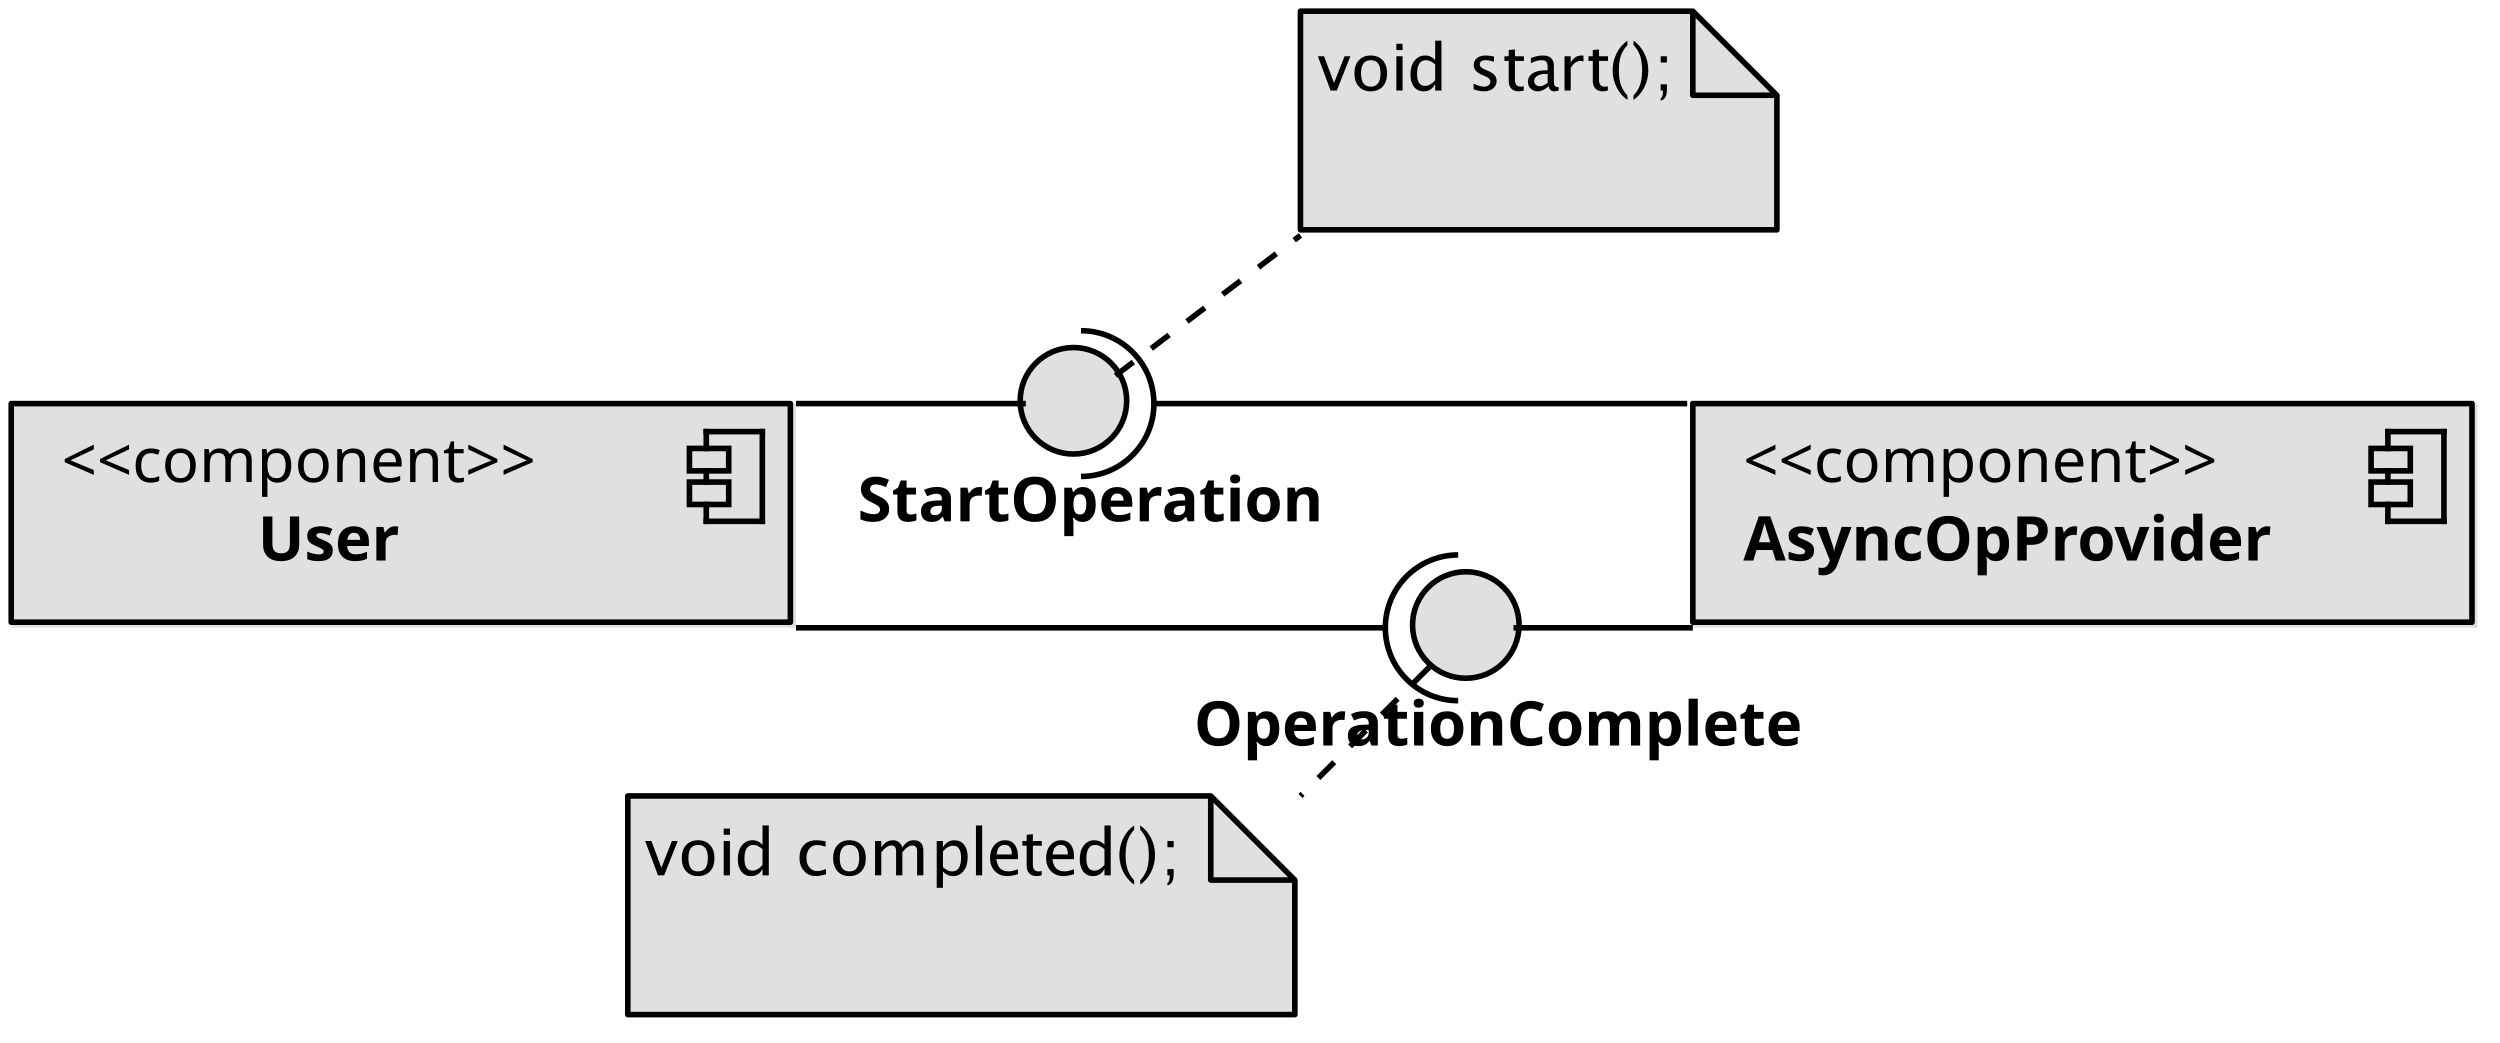
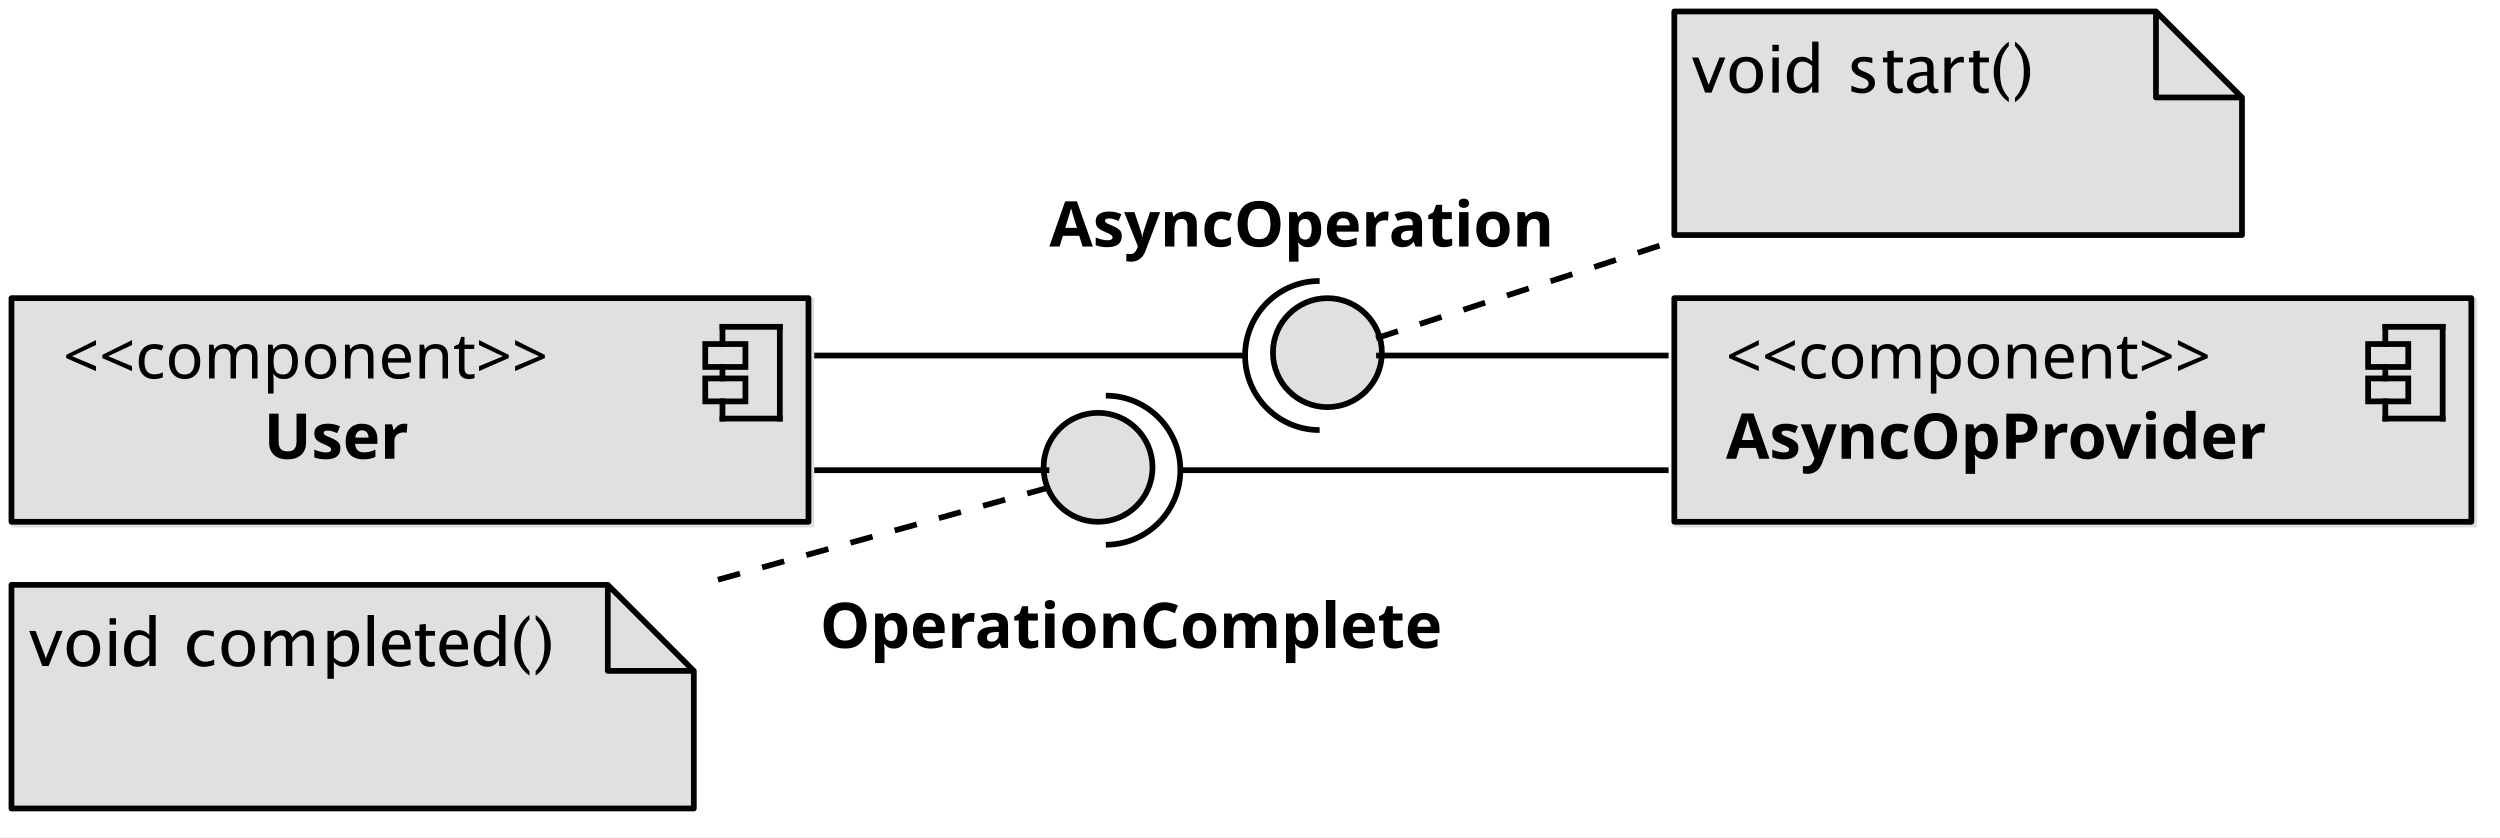
- <svg xmlns="http://www.w3.org/2000/svg" fill-opacity="0" color-rendering="auto" color-interpolation="auto" stroke="rgb(0,0,0)" text-rendering="auto" stroke-linecap="square" width="446" stroke-miterlimit="10" stroke-opacity="0" shape-rendering="auto" fill="rgb(0,0,0)" stroke-dasharray="none" font-weight="normal" stroke-width="1" height="186" font-family="'Dialog'" font-style="normal" stroke-linejoin="miter" font-size="12" stroke-dashoffset="0" image-rendering="auto">
+ <svg xmlns="http://www.w3.org/2000/svg" fill-opacity="0" color-rendering="auto" color-interpolation="auto" stroke="rgb(0,0,0)" text-rendering="auto" stroke-linecap="square" width="436" stroke-miterlimit="10" stroke-opacity="0" shape-rendering="auto" fill="rgb(0,0,0)" stroke-dasharray="none" font-weight="normal" stroke-width="1" height="146" font-family="'Dialog'" font-style="normal" stroke-linejoin="miter" font-size="12" stroke-dashoffset="0" image-rendering="auto">
  <defs id="genericDefs" />
  <g>
    <defs id="defs1">
      <clipPath clipPathUnits="userSpaceOnUse" id="clipPath1">
        <path d="M-7 -7 L151 -7 L151 51 L-7 51 L-7 -7 Z" />
      </clipPath>
      <clipPath clipPathUnits="userSpaceOnUse" id="clipPath2">
        <path d="M0 0 L116 0 L116 31 L0 31 L0 0 Z" />
      </clipPath>
      <clipPath clipPathUnits="userSpaceOnUse" id="clipPath3">
+         <path d="M-7 -7 L131 -7 L131 51 L-7 51 L-7 -7 Z" />
+       </clipPath>
+       <clipPath clipPathUnits="userSpaceOnUse" id="clipPath4">
+         <path d="M0 0 L0 40 L105 40 L105 0 Z" />
+       </clipPath>
+       <clipPath clipPathUnits="userSpaceOnUse" id="clipPath5">
+         <path d="M-7 -7 L111 -7 L111 51 L-7 51 L-7 -7 Z" />
+       </clipPath>
+       <clipPath clipPathUnits="userSpaceOnUse" id="clipPath6">
+         <path d="M0 0 L0 40 L85 40 L85 0 Z" />
+       </clipPath>
+       <clipPath clipPathUnits="userSpaceOnUse" id="clipPath7">
        <path d="M-7 -7 L31 -7 L31 31 L-7 31 L-7 -7 Z" />
      </clipPath>
-       <clipPath clipPathUnits="userSpaceOnUse" id="clipPath4">
-         <path d="M-7 -7 L131 -7 L131 51 L-7 51 L-7 -7 Z" />
-       </clipPath>
-       <clipPath clipPathUnits="userSpaceOnUse" id="clipPath5">
-         <path d="M0 0 L0 40 L105 40 L105 0 Z" />
-       </clipPath>
-       <clipPath clipPathUnits="userSpaceOnUse" id="clipPath6">
-         <path d="M-7 -7 L97 -7 L97 51 L-7 51 L-7 -7 Z" />
-       </clipPath>
-       <clipPath clipPathUnits="userSpaceOnUse" id="clipPath7">
-         <path d="M0 0 L0 40 L71 40 L71 0 Z" />
-       </clipPath>
      <clipPath clipPathUnits="userSpaceOnUse" id="clipPath8">
-         <path d="M-130 -14 L260 -14 L260 28 L-130 28 L-130 -14 Z" />
+         <path d="M-110 -14 L220 -14 L220 28 L-110 28 L-110 -14 Z" />
      </clipPath>
      <clipPath clipPathUnits="userSpaceOnUse" id="clipPath9">
-         <path d="M-103 -14 L206 -14 L206 28 L-103 28 L-103 -14 Z" />
+         <path d="M-130 -14 L260 -14 L260 28 L-130 28 L-130 -14 Z" />
      </clipPath>
      <clipPath clipPathUnits="userSpaceOnUse" id="clipPath10">
        <path d="M0 0 L145 0 L145 104 L0 104 L0 0 Z" />
      </clipPath>
      <clipPath clipPathUnits="userSpaceOnUse" id="clipPath11">
-         <path d="M0 0 L127 0 L127 127 L0 127 L0 0 Z" />
+         <path d="M0 0 L195 0 L195 104 L0 104 L0 0 Z" />
      </clipPath>
      <clipPath clipPathUnits="userSpaceOnUse" id="clipPath12">
-         <path d="M0 0 L205 0 L205 104 L0 104 L0 0 Z" />
+         <path d="M100 0 L100 195 L-4 195 L-4 0 L100 0 Z" />
      </clipPath>
      <clipPath clipPathUnits="userSpaceOnUse" id="clipPath13">
-         <path d="M100 0 L100 205 L-4 205 L-4 0 L100 0 Z" />
+         <path d="M0 0 L155 0 L155 104 L0 104 L0 0 Z" />
      </clipPath>
      <clipPath clipPathUnits="userSpaceOnUse" id="clipPath14">
-         <path d="M0 0 L136 0 L136 104 L0 104 L0 0 Z" />
+         <path d="M0 0 L185 0 L185 104 L0 104 L0 0 Z" />
      </clipPath>
      <clipPath clipPathUnits="userSpaceOnUse" id="clipPath15">
-         <path d="M0 0 L215 0 L215 104 L0 104 L0 0 Z" />
+         <path d="M81 181 L81 -4 L185 -4 L185 181 L81 181 Z" />
      </clipPath>
      <clipPath clipPathUnits="userSpaceOnUse" id="clipPath16">
-         <path d="M111 211 L111 -4 L215 -4 L215 211 L111 211 Z" />
+         <path d="M0 0 L156 0 L156 121 L0 121 L0 0 Z" />
      </clipPath>
      <clipPath clipPathUnits="userSpaceOnUse" id="clipPath17">
-         <path d="M0 0 L137 0 L137 129 L0 129 L0 0 Z" />
+         <path d="M0 0 L165 0 L165 121 L0 121 L0 0 Z" />
      </clipPath>
    </defs>
    <g fill="white" text-rendering="geometricPrecision" fill-opacity="1" stroke-opacity="1" stroke="white">
-       <rect x="0" width="446" height="186" y="0" stroke="none" />
+       <rect x="0" width="436" height="146" y="0" stroke="none" />
    </g>
-     <g font-size="11" transform="translate(2,72)" fill-opacity="1" fill="rgb(224,224,224)" text-rendering="geometricPrecision" font-family="sans-serif" stroke="rgb(224,224,224)" font-weight="bold" stroke-opacity="1">
+     <g font-size="11" transform="translate(2,52)" fill-opacity="1" fill="rgb(224,224,224)" text-rendering="geometricPrecision" font-family="sans-serif" stroke="rgb(224,224,224)" font-weight="bold" stroke-opacity="1">
      <rect x="0" width="140" height="40" y="0" clip-path="url(#clipPath1)" stroke="none" />
    </g>
-     <g font-size="11" stroke-linecap="butt" transform="translate(2,72)" fill-opacity="1" fill="black" text-rendering="geometricPrecision" font-family="sans-serif" stroke-linejoin="round" stroke="black" font-weight="bold" stroke-opacity="1" stroke-miterlimit="0">
+     <g font-size="11" stroke-linecap="butt" transform="translate(2,52)" fill-opacity="1" fill="black" text-rendering="geometricPrecision" font-family="sans-serif" stroke-linejoin="round" stroke="black" font-weight="bold" stroke-opacity="1" stroke-miterlimit="0">
      <rect fill="none" x="0" width="139" height="39" y="0" clip-path="url(#clipPath1)" />
      <line stroke-linecap="square" clip-path="url(#clipPath1)" fill="none" x1="124" x2="134" y1="5" stroke-linejoin="miter" y2="5" stroke-miterlimit="10" />
      <line stroke-linecap="square" clip-path="url(#clipPath1)" fill="none" x1="134" x2="134" y1="5" stroke-linejoin="miter" y2="21" stroke-miterlimit="10" />
      <line stroke-linecap="square" clip-path="url(#clipPath1)" fill="none" x1="124" x2="134" y1="21" stroke-linejoin="miter" y2="21" stroke-miterlimit="10" />
      <line stroke-linecap="square" clip-path="url(#clipPath1)" fill="none" x1="124" x2="124" y1="5" stroke-linejoin="miter" y2="8" stroke-miterlimit="10" />
      <rect stroke-linecap="square" x="121" y="8" clip-path="url(#clipPath1)" fill="none" width="7" stroke-linejoin="miter" height="4" stroke-miterlimit="10" />
      <line stroke-linecap="square" clip-path="url(#clipPath1)" fill="none" x1="124" x2="124" y1="12" stroke-linejoin="miter" y2="14" stroke-miterlimit="10" />
      <rect stroke-linecap="square" x="121" y="14" clip-path="url(#clipPath1)" fill="none" width="7" stroke-linejoin="miter" height="4" stroke-miterlimit="10" />
      <line stroke-linecap="square" clip-path="url(#clipPath1)" fill="none" x1="124" x2="124" y1="18" stroke-linejoin="miter" y2="21" stroke-miterlimit="10" />
    </g>
-     <g font-size="11" transform="translate(2,72)" fill-opacity="1" fill="black" text-rendering="geometricPrecision" font-family="sans-serif" stroke="black" stroke-opacity="1">
+     <g font-size="11" transform="translate(2,52)" fill-opacity="1" fill="black" text-rendering="geometricPrecision" font-family="sans-serif" stroke="black" stroke-opacity="1">
      <text x="9" xml:space="preserve" y="14" clip-path="url(#clipPath2)" stroke="none">&lt;&lt;component&gt;&gt;</text>
      <text x="44" xml:space="preserve" y="28" font-weight="bold" clip-path="url(#clipPath2)" stroke="none">User</text>
    </g>
-     <g font-size="11" transform="translate(182,62)" fill-opacity="1" fill="rgb(224,224,224)" text-rendering="geometricPrecision" font-family="sans-serif" stroke="rgb(224,224,224)" font-weight="bold" stroke-opacity="1">
-       <circle r="9.5" clip-path="url(#clipPath3)" cx="9.5" cy="9.5" stroke="none" />
-     </g>
-     <g font-size="11" stroke-linecap="butt" transform="translate(182,62)" fill-opacity="1" fill="black" text-rendering="geometricPrecision" font-family="sans-serif" stroke-linejoin="round" stroke="black" font-weight="bold" stroke-opacity="1" stroke-miterlimit="0">
-       <circle fill="none" r="9.5" clip-path="url(#clipPath3)" cx="9.5" cy="9.5" />
-     </g>
-     <g font-size="11" transform="translate(302,72)" fill-opacity="1" fill="rgb(224,224,224)" text-rendering="geometricPrecision" font-family="sans-serif" stroke="rgb(224,224,224)" font-weight="bold" stroke-opacity="1">
+     <g font-size="11" transform="translate(292,52)" fill-opacity="1" fill="rgb(224,224,224)" text-rendering="geometricPrecision" font-family="sans-serif" stroke="rgb(224,224,224)" font-weight="bold" stroke-opacity="1">
      <rect x="0" width="140" height="40" y="0" clip-path="url(#clipPath1)" stroke="none" />
    </g>
-     <g font-size="11" stroke-linecap="butt" transform="translate(302,72)" fill-opacity="1" fill="black" text-rendering="geometricPrecision" font-family="sans-serif" stroke-linejoin="round" stroke="black" font-weight="bold" stroke-opacity="1" stroke-miterlimit="0">
+     <g font-size="11" stroke-linecap="butt" transform="translate(292,52)" fill-opacity="1" fill="black" text-rendering="geometricPrecision" font-family="sans-serif" stroke-linejoin="round" stroke="black" font-weight="bold" stroke-opacity="1" stroke-miterlimit="0">
      <rect fill="none" x="0" width="139" height="39" y="0" clip-path="url(#clipPath1)" />
      <line stroke-linecap="square" clip-path="url(#clipPath1)" fill="none" x1="124" x2="134" y1="5" stroke-linejoin="miter" y2="5" stroke-miterlimit="10" />
      <line stroke-linecap="square" clip-path="url(#clipPath1)" fill="none" x1="134" x2="134" y1="5" stroke-linejoin="miter" y2="21" stroke-miterlimit="10" />
      <line stroke-linecap="square" clip-path="url(#clipPath1)" fill="none" x1="124" x2="134" y1="21" stroke-linejoin="miter" y2="21" stroke-miterlimit="10" />
      <line stroke-linecap="square" clip-path="url(#clipPath1)" fill="none" x1="124" x2="124" y1="5" stroke-linejoin="miter" y2="8" stroke-miterlimit="10" />
      <rect stroke-linecap="square" x="121" y="8" clip-path="url(#clipPath1)" fill="none" width="7" stroke-linejoin="miter" height="4" stroke-miterlimit="10" />
      <line stroke-linecap="square" clip-path="url(#clipPath1)" fill="none" x1="124" x2="124" y1="12" stroke-linejoin="miter" y2="14" stroke-miterlimit="10" />
      <rect stroke-linecap="square" x="121" y="14" clip-path="url(#clipPath1)" fill="none" width="7" stroke-linejoin="miter" height="4" stroke-miterlimit="10" />
      <line stroke-linecap="square" clip-path="url(#clipPath1)" fill="none" x1="124" x2="124" y1="18" stroke-linejoin="miter" y2="21" stroke-miterlimit="10" />
    </g>
-     <g font-size="11" transform="translate(302,72)" fill-opacity="1" fill="black" text-rendering="geometricPrecision" font-family="sans-serif" stroke="black" stroke-opacity="1">
+     <g font-size="11" transform="translate(292,52)" fill-opacity="1" fill="black" text-rendering="geometricPrecision" font-family="sans-serif" stroke="black" stroke-opacity="1">
      <text x="9" xml:space="preserve" y="14" clip-path="url(#clipPath2)" stroke="none">&lt;&lt;component&gt;&gt;</text>
      <text x="9" xml:space="preserve" y="28" font-weight="bold" clip-path="url(#clipPath2)" stroke="none">AsyncOpProvider</text>
    </g>
-     <g font-size="11" transform="translate(252,102)" fill-opacity="1" fill="rgb(224,224,224)" text-rendering="geometricPrecision" font-family="sans-serif" stroke="rgb(224,224,224)" font-weight="bold" stroke-opacity="1">
-       <circle r="9.5" clip-path="url(#clipPath3)" cx="9.5" cy="9.5" stroke="none" />
+     <g font-size="11" transform="translate(2,102)" fill-opacity="1" fill="rgb(224,224,224)" text-rendering="geometricPrecision" font-family="sans-serif" stroke="rgb(224,224,224)" stroke-opacity="1">
+       <polygon points=" 0 0 104 0 119 15 104 15 104 0 119 15 119 39 0 39" clip-path="url(#clipPath3)" stroke="none" />
    </g>
-     <g font-size="11" stroke-linecap="butt" transform="translate(252,102)" fill-opacity="1" fill="black" text-rendering="geometricPrecision" font-family="sans-serif" stroke-linejoin="round" stroke="black" font-weight="bold" stroke-opacity="1" stroke-miterlimit="0">
-       <circle fill="none" r="9.5" clip-path="url(#clipPath3)" cx="9.5" cy="9.5" />
+     <g font-size="11" stroke-linecap="butt" transform="translate(2,102)" fill-opacity="1" fill="black" text-rendering="geometricPrecision" font-family="sans-serif" stroke-linejoin="round" stroke="black" stroke-opacity="1" stroke-miterlimit="0">
+       <polygon fill="none" points=" 0 0 104 0 119 15 104 15 104 0 119 15 119 39 0 39" clip-path="url(#clipPath3)" />
    </g>
-     <g font-size="11" transform="translate(112,142)" fill-opacity="1" fill="rgb(224,224,224)" text-rendering="geometricPrecision" font-family="sans-serif" stroke="rgb(224,224,224)" stroke-opacity="1">
-       <polygon points=" 0 0 104 0 119 15 104 15 104 0 119 15 119 39 0 39" clip-path="url(#clipPath4)" stroke="none" />
+     <g font-size="13" transform="translate(2,102)" fill-opacity="1" fill="black" text-rendering="geometricPrecision" font-family="'Lucida Grande'" stroke="black" stroke-opacity="1">
+       <path d="M5.378 14.155 L3.101 8.037 L4.211 8.037 L5.992 12.798 L7.868 8.037 L8.904 8.037 L6.487 14.155 ZM12.504 14.296 Q11.192 14.296 10.409 13.426 Q9.625 12.555 9.625 11.096 Q9.625 9.62 10.411 8.761 Q11.197 7.902 12.544 7.902 Q13.89 7.902 14.676 8.761 Q15.462 9.62 15.462 11.085 Q15.462 12.584 14.674 13.44 Q13.885 14.296 12.504 14.296 ZM12.521 13.462 Q14.285 13.462 14.285 11.085 Q14.285 8.735 12.544 8.735 Q10.809 8.735 10.809 11.096 Q10.809 13.462 12.521 13.462 ZM17.11 14.155 L17.11 8.037 L18.22 8.037 L18.22 14.155 ZM17.11 6.927 L17.11 5.817 L18.22 5.817 L18.22 6.927 ZM24.037 14.155 L24.037 13.006 Q23.361 14.296 21.997 14.296 Q20.893 14.296 20.259 13.491 Q19.625 12.685 19.625 11.288 Q19.625 9.761 20.344 8.831 Q21.062 7.902 22.234 7.902 Q23.321 7.902 24.037 8.735 L24.037 5.259 L25.152 5.259 L25.152 14.155 ZM24.037 9.496 Q23.175 8.735 22.403 8.735 Q20.808 8.735 20.808 11.175 Q20.808 13.322 22.228 13.322 Q23.152 13.322 24.037 12.313 ZM33.499 14.296 Q32.259 14.296 31.442 13.378 Q30.625 12.46 30.625 11.062 Q30.625 9.569 31.434 8.735 Q32.242 7.902 33.69 7.902 Q34.406 7.902 35.29 8.099 L35.29 9.028 Q34.349 8.752 33.758 8.752 Q32.907 8.752 32.392 9.392 Q31.876 10.031 31.876 11.096 Q31.876 12.127 32.406 12.764 Q32.935 13.4 33.792 13.4 Q34.552 13.4 35.358 13.012 L35.358 13.969 Q34.282 14.296 33.499 14.296 ZM39.504 14.296 Q38.192 14.296 37.408 13.426 Q36.625 12.555 36.625 11.096 Q36.625 9.62 37.411 8.761 Q38.197 7.902 39.544 7.902 Q40.89 7.902 41.676 8.761 Q42.462 9.62 42.462 11.085 Q42.462 12.584 41.673 13.44 Q40.885 14.296 39.504 14.296 ZM39.521 13.462 Q41.285 13.462 41.285 11.085 Q41.285 8.735 39.544 8.735 Q37.809 8.735 37.809 11.096 Q37.809 13.462 39.521 13.462 ZM44.11 14.155 L44.11 8.037 L45.22 8.037 L45.22 9.186 Q46.031 7.902 47.304 7.902 Q48.533 7.902 48.978 9.186 Q49.767 7.896 51.029 7.896 Q51.84 7.896 52.285 8.372 Q52.73 8.848 52.73 9.704 L52.73 14.155 L51.614 14.155 L51.614 9.879 Q51.614 8.831 50.786 8.831 Q49.924 8.831 48.978 10.054 L48.978 14.155 L47.862 14.155 L47.862 9.879 Q47.862 8.826 47.017 8.826 Q46.178 8.826 45.22 10.054 L45.22 14.155 ZM55.11 16.381 L55.11 8.037 L56.22 8.037 L56.22 9.186 Q56.901 7.902 58.265 7.902 Q59.369 7.902 60.003 8.707 Q60.637 9.513 60.637 10.91 Q60.637 12.431 59.919 13.364 Q59.2 14.296 58.028 14.296 Q56.941 14.296 56.22 13.462 L56.22 16.381 ZM56.22 12.696 Q57.076 13.462 57.854 13.462 Q59.454 13.462 59.454 11.023 Q59.454 8.871 58.034 8.871 Q57.104 8.871 56.22 9.879 ZM62.11 14.155 L62.11 5.259 L63.22 5.259 L63.22 14.155 ZM69.595 13.958 Q68.479 14.296 67.685 14.296 Q66.332 14.296 65.479 13.398 Q64.625 12.499 64.625 11.068 Q64.625 9.676 65.377 8.786 Q66.13 7.896 67.302 7.896 Q68.411 7.896 69.017 8.685 Q69.623 9.473 69.623 10.927 L69.617 11.271 L65.758 11.271 Q66 13.451 67.893 13.451 Q68.586 13.451 69.595 13.079 ZM65.808 10.437 L68.507 10.437 Q68.507 8.73 67.234 8.73 Q65.955 8.73 65.808 10.437 ZM72.947 14.296 Q72.102 14.296 71.628 13.812 Q71.155 13.327 71.155 12.465 L71.155 8.871 L70.389 8.871 L70.389 8.037 L71.155 8.037 L71.155 6.927 L72.265 6.82 L72.265 8.037 L73.865 8.037 L73.865 8.871 L72.265 8.871 L72.265 12.262 Q72.265 13.462 73.302 13.462 Q73.521 13.462 73.837 13.389 L73.837 14.155 Q73.324 14.296 72.947 14.296 ZM79.595 13.958 Q78.479 14.296 77.685 14.296 Q76.332 14.296 75.479 13.398 Q74.625 12.499 74.625 11.068 Q74.625 9.676 75.377 8.786 Q76.13 7.896 77.302 7.896 Q78.411 7.896 79.017 8.685 Q79.623 9.473 79.623 10.927 L79.617 11.271 L75.758 11.271 Q76 13.451 77.893 13.451 Q78.586 13.451 79.595 13.079 ZM75.808 10.437 L78.507 10.437 Q78.507 8.73 77.234 8.73 Q75.955 8.73 75.808 10.437 ZM85.037 14.155 L85.037 13.006 Q84.361 14.296 82.997 14.296 Q81.893 14.296 81.259 13.491 Q80.625 12.685 80.625 11.288 Q80.625 9.761 81.344 8.831 Q82.062 7.902 83.234 7.902 Q84.321 7.902 85.037 8.735 L85.037 5.259 L86.152 5.259 L86.152 14.155 ZM85.037 9.496 Q84.175 8.735 83.403 8.735 Q81.808 8.735 81.808 11.175 Q81.808 13.322 83.228 13.322 Q84.152 13.322 85.037 12.313 ZM90.335 15.057 L90.335 15.823 Q89.118 14.995 88.406 13.572 Q87.693 12.15 87.693 10.538 Q87.693 8.933 88.406 7.51 Q89.118 6.087 90.335 5.259 L90.335 6.026 Q89.507 6.927 89.155 7.964 Q88.803 9 88.803 10.538 Q88.803 12.082 89.155 13.119 Q89.507 14.155 90.335 15.057 ZM91.417 15.057 L91.417 15.823 Q92.634 14.995 93.347 13.572 Q94.059 12.15 94.059 10.538 Q94.059 8.933 93.347 7.51 Q92.634 6.087 91.417 5.259 L91.417 6.026 Q92.245 6.927 92.597 7.964 Q92.949 9 92.949 10.538 Q92.949 12.082 92.597 13.119 Q92.245 14.155 91.417 15.057 Z" clip-path="url(#clipPath4)" stroke="none" />
    </g>
-     <g font-size="11" stroke-linecap="butt" transform="translate(112,142)" fill-opacity="1" fill="black" text-rendering="geometricPrecision" font-family="sans-serif" stroke-linejoin="round" stroke="black" stroke-opacity="1" stroke-miterlimit="0">
-       <polygon fill="none" points=" 0 0 104 0 119 15 104 15 104 0 119 15 119 39 0 39" clip-path="url(#clipPath4)" />
+     <g font-size="11" transform="translate(292,2)" fill-opacity="1" fill="rgb(224,224,224)" text-rendering="geometricPrecision" font-family="sans-serif" stroke="rgb(224,224,224)" stroke-opacity="1">
+       <polygon points=" 0 0 84 0 99 15 84 15 84 0 99 15 99 39 0 39" clip-path="url(#clipPath5)" stroke="none" />
    </g>
-     <g font-size="13" transform="translate(112,142)" fill-opacity="1" fill="black" text-rendering="geometricPrecision" font-family="'Lucida Grande'" stroke="black" stroke-opacity="1">
-       <path d="M5.378 14.155 L3.101 8.037 L4.211 8.037 L5.992 12.798 L7.868 8.037 L8.904 8.037 L6.487 14.155 ZM12.504 14.296 Q11.192 14.296 10.409 13.426 Q9.625 12.555 9.625 11.096 Q9.625 9.62 10.411 8.761 Q11.197 7.902 12.544 7.902 Q13.89 7.902 14.676 8.761 Q15.462 9.62 15.462 11.085 Q15.462 12.584 14.674 13.44 Q13.885 14.296 12.504 14.296 ZM12.521 13.462 Q14.285 13.462 14.285 11.085 Q14.285 8.735 12.544 8.735 Q10.809 8.735 10.809 11.096 Q10.809 13.462 12.521 13.462 ZM17.11 14.155 L17.11 8.037 L18.22 8.037 L18.22 14.155 ZM17.11 6.927 L17.11 5.817 L18.22 5.817 L18.22 6.927 ZM24.037 14.155 L24.037 13.006 Q23.361 14.296 21.997 14.296 Q20.893 14.296 20.259 13.491 Q19.625 12.685 19.625 11.288 Q19.625 9.761 20.344 8.831 Q21.062 7.902 22.234 7.902 Q23.321 7.902 24.037 8.735 L24.037 5.259 L25.152 5.259 L25.152 14.155 ZM24.037 9.496 Q23.175 8.735 22.403 8.735 Q20.808 8.735 20.808 11.175 Q20.808 13.322 22.228 13.322 Q23.152 13.322 24.037 12.313 ZM33.499 14.296 Q32.259 14.296 31.442 13.378 Q30.625 12.46 30.625 11.062 Q30.625 9.569 31.434 8.735 Q32.242 7.902 33.69 7.902 Q34.406 7.902 35.29 8.099 L35.29 9.028 Q34.349 8.752 33.758 8.752 Q32.907 8.752 32.392 9.392 Q31.876 10.031 31.876 11.096 Q31.876 12.127 32.406 12.764 Q32.935 13.4 33.792 13.4 Q34.552 13.4 35.358 13.012 L35.358 13.969 Q34.282 14.296 33.499 14.296 ZM39.504 14.296 Q38.192 14.296 37.408 13.426 Q36.625 12.555 36.625 11.096 Q36.625 9.62 37.411 8.761 Q38.197 7.902 39.544 7.902 Q40.89 7.902 41.676 8.761 Q42.462 9.62 42.462 11.085 Q42.462 12.584 41.673 13.44 Q40.885 14.296 39.504 14.296 ZM39.521 13.462 Q41.285 13.462 41.285 11.085 Q41.285 8.735 39.544 8.735 Q37.809 8.735 37.809 11.096 Q37.809 13.462 39.521 13.462 ZM44.11 14.155 L44.11 8.037 L45.22 8.037 L45.22 9.186 Q46.031 7.902 47.304 7.902 Q48.533 7.902 48.978 9.186 Q49.767 7.896 51.029 7.896 Q51.84 7.896 52.285 8.372 Q52.73 8.848 52.73 9.704 L52.73 14.155 L51.614 14.155 L51.614 9.879 Q51.614 8.831 50.786 8.831 Q49.924 8.831 48.978 10.054 L48.978 14.155 L47.862 14.155 L47.862 9.879 Q47.862 8.826 47.017 8.826 Q46.178 8.826 45.22 10.054 L45.22 14.155 ZM55.11 16.381 L55.11 8.037 L56.22 8.037 L56.22 9.186 Q56.901 7.902 58.265 7.902 Q59.369 7.902 60.003 8.707 Q60.637 9.513 60.637 10.91 Q60.637 12.431 59.919 13.364 Q59.2 14.296 58.028 14.296 Q56.941 14.296 56.22 13.462 L56.22 16.381 ZM56.22 12.696 Q57.076 13.462 57.854 13.462 Q59.454 13.462 59.454 11.023 Q59.454 8.871 58.034 8.871 Q57.104 8.871 56.22 9.879 ZM62.11 14.155 L62.11 5.259 L63.22 5.259 L63.22 14.155 ZM69.595 13.958 Q68.479 14.296 67.685 14.296 Q66.332 14.296 65.479 13.398 Q64.625 12.499 64.625 11.068 Q64.625 9.676 65.377 8.786 Q66.13 7.896 67.302 7.896 Q68.411 7.896 69.017 8.685 Q69.623 9.473 69.623 10.927 L69.617 11.271 L65.758 11.271 Q66 13.451 67.893 13.451 Q68.586 13.451 69.595 13.079 ZM65.808 10.437 L68.507 10.437 Q68.507 8.73 67.234 8.73 Q65.955 8.73 65.808 10.437 ZM72.947 14.296 Q72.102 14.296 71.628 13.812 Q71.155 13.327 71.155 12.465 L71.155 8.871 L70.389 8.871 L70.389 8.037 L71.155 8.037 L71.155 6.927 L72.265 6.82 L72.265 8.037 L73.865 8.037 L73.865 8.871 L72.265 8.871 L72.265 12.262 Q72.265 13.462 73.302 13.462 Q73.521 13.462 73.837 13.389 L73.837 14.155 Q73.324 14.296 72.947 14.296 ZM79.595 13.958 Q78.479 14.296 77.685 14.296 Q76.332 14.296 75.479 13.398 Q74.625 12.499 74.625 11.068 Q74.625 9.676 75.377 8.786 Q76.13 7.896 77.302 7.896 Q78.411 7.896 79.017 8.685 Q79.623 9.473 79.623 10.927 L79.617 11.271 L75.758 11.271 Q76 13.451 77.893 13.451 Q78.586 13.451 79.595 13.079 ZM75.808 10.437 L78.507 10.437 Q78.507 8.73 77.234 8.73 Q75.955 8.73 75.808 10.437 ZM85.037 14.155 L85.037 13.006 Q84.361 14.296 82.997 14.296 Q81.893 14.296 81.259 13.491 Q80.625 12.685 80.625 11.288 Q80.625 9.761 81.344 8.831 Q82.062 7.902 83.234 7.902 Q84.321 7.902 85.037 8.735 L85.037 5.259 L86.152 5.259 L86.152 14.155 ZM85.037 9.496 Q84.175 8.735 83.403 8.735 Q81.808 8.735 81.808 11.175 Q81.808 13.322 83.228 13.322 Q84.152 13.322 85.037 12.313 ZM90.335 15.057 L90.335 15.823 Q89.118 14.995 88.406 13.572 Q87.693 12.15 87.693 10.538 Q87.693 8.933 88.406 7.51 Q89.118 6.087 90.335 5.259 L90.335 6.026 Q89.507 6.927 89.155 7.964 Q88.803 9 88.803 10.538 Q88.803 12.082 89.155 13.119 Q89.507 14.155 90.335 15.057 ZM91.417 15.057 L91.417 15.823 Q92.634 14.995 93.347 13.572 Q94.059 12.15 94.059 10.538 Q94.059 8.933 93.347 7.51 Q92.634 6.087 91.417 5.259 L91.417 6.026 Q92.245 6.927 92.597 7.964 Q92.949 9 92.949 10.538 Q92.949 12.082 92.597 13.119 Q92.245 14.155 91.417 15.057 ZM96.268 15.964 L96.268 15.547 Q96.668 15.338 96.668 14.285 L96.668 14.155 L96.268 14.155 L96.268 13.045 L97.378 13.045 L97.378 13.981 Q97.378 15.688 96.268 15.964 ZM96.268 9.152 L96.268 8.037 L97.378 8.037 L97.378 9.152 Z" clip-path="url(#clipPath5)" stroke="none" />
+     <g font-size="11" stroke-linecap="butt" transform="translate(292,2)" fill-opacity="1" fill="black" text-rendering="geometricPrecision" font-family="sans-serif" stroke-linejoin="round" stroke="black" stroke-opacity="1" stroke-miterlimit="0">
+       <polygon fill="none" points=" 0 0 84 0 99 15 84 15 84 0 99 15 99 39 0 39" clip-path="url(#clipPath5)" />
    </g>
-     <g font-size="11" transform="translate(232,2)" fill-opacity="1" fill="rgb(224,224,224)" text-rendering="geometricPrecision" font-family="sans-serif" stroke="rgb(224,224,224)" stroke-opacity="1">
-       <polygon points=" 0 0 70 0 85 15 70 15 70 0 85 15 85 39 0 39" clip-path="url(#clipPath6)" stroke="none" />
+     <g font-size="13" transform="translate(292,2)" fill-opacity="1" fill="black" text-rendering="geometricPrecision" font-family="'Lucida Grande'" stroke="black" stroke-opacity="1">
+       <path d="M5.378 14.155 L3.101 8.037 L4.211 8.037 L5.992 12.798 L7.868 8.037 L8.904 8.037 L6.487 14.155 ZM12.504 14.296 Q11.192 14.296 10.409 13.426 Q9.625 12.555 9.625 11.096 Q9.625 9.62 10.411 8.761 Q11.197 7.902 12.544 7.902 Q13.89 7.902 14.676 8.761 Q15.462 9.62 15.462 11.085 Q15.462 12.584 14.674 13.44 Q13.885 14.296 12.504 14.296 ZM12.521 13.462 Q14.285 13.462 14.285 11.085 Q14.285 8.735 12.544 8.735 Q10.809 8.735 10.809 11.096 Q10.809 13.462 12.521 13.462 ZM17.11 14.155 L17.11 8.037 L18.22 8.037 L18.22 14.155 ZM17.11 6.927 L17.11 5.817 L18.22 5.817 L18.22 6.927 ZM24.037 14.155 L24.037 13.006 Q23.361 14.296 21.997 14.296 Q20.893 14.296 20.259 13.491 Q19.625 12.685 19.625 11.288 Q19.625 9.761 20.344 8.831 Q21.062 7.902 22.234 7.902 Q23.321 7.902 24.037 8.735 L24.037 5.259 L25.152 5.259 L25.152 14.155 ZM24.037 9.496 Q23.175 8.735 22.403 8.735 Q20.808 8.735 20.808 11.175 Q20.808 13.322 22.228 13.322 Q23.152 13.322 24.037 12.313 ZM32.733 14.296 Q31.972 14.296 30.884 13.941 L30.884 12.921 Q31.972 13.462 32.778 13.462 Q33.257 13.462 33.572 13.203 Q33.888 12.944 33.888 12.555 Q33.888 11.986 33.003 11.614 L32.355 11.338 Q30.918 10.741 30.918 9.62 Q30.918 8.82 31.485 8.361 Q32.051 7.902 33.037 7.902 Q33.549 7.902 34.304 8.042 L34.535 8.088 L34.535 9.011 Q33.606 8.735 33.059 8.735 Q31.989 8.735 31.989 9.513 Q31.989 10.014 32.8 10.358 L33.335 10.583 Q34.242 10.966 34.62 11.392 Q34.997 11.817 34.997 12.454 Q34.997 13.259 34.361 13.778 Q33.724 14.296 32.733 14.296 ZM38.947 14.296 Q38.102 14.296 37.628 13.812 Q37.155 13.327 37.155 12.465 L37.155 8.871 L36.389 8.871 L36.389 8.037 L37.155 8.037 L37.155 6.927 L38.265 6.82 L38.265 8.037 L39.865 8.037 L39.865 8.871 L38.265 8.871 L38.265 12.262 Q38.265 13.462 39.301 13.462 Q39.521 13.462 39.837 13.389 L39.837 14.155 Q39.324 14.296 38.947 14.296 ZM44.265 13.378 Q43.268 14.296 42.344 14.296 Q41.583 14.296 41.082 13.82 Q40.58 13.344 40.58 12.617 Q40.58 11.614 41.423 11.076 Q42.265 10.538 43.837 10.538 L44.102 10.538 L44.102 9.8 Q44.102 8.735 43.009 8.735 Q42.13 8.735 41.11 9.276 L41.11 8.358 Q42.231 7.902 43.211 7.902 Q44.237 7.902 44.724 8.364 Q45.212 8.826 45.212 9.8 L45.212 12.572 Q45.212 13.524 45.797 13.524 Q45.871 13.524 46.011 13.502 L46.09 14.116 Q45.713 14.296 45.257 14.296 Q44.479 14.296 44.265 13.378 ZM44.102 12.775 L44.102 11.192 L43.73 11.181 Q42.817 11.181 42.254 11.527 Q41.69 11.874 41.69 12.437 Q41.69 12.837 41.972 13.113 Q42.254 13.389 42.659 13.389 Q43.352 13.389 44.102 12.775 ZM47.11 14.155 L47.11 8.037 L48.22 8.037 L48.22 9.186 Q48.879 7.902 50.135 7.902 Q50.304 7.902 50.49 7.93 L50.49 8.966 Q50.203 8.871 49.983 8.871 Q48.93 8.871 48.22 10.121 L48.22 14.155 ZM53.947 14.296 Q53.102 14.296 52.628 13.812 Q52.155 13.327 52.155 12.465 L52.155 8.871 L51.389 8.871 L51.389 8.037 L52.155 8.037 L52.155 6.927 L53.265 6.82 L53.265 8.037 L54.865 8.037 L54.865 8.871 L53.265 8.871 L53.265 12.262 Q53.265 13.462 54.301 13.462 Q54.521 13.462 54.837 13.389 L54.837 14.155 Q54.324 14.296 53.947 14.296 ZM58.335 15.057 L58.335 15.823 Q57.118 14.995 56.406 13.572 Q55.693 12.15 55.693 10.538 Q55.693 8.933 56.406 7.51 Q57.118 6.087 58.335 5.259 L58.335 6.026 Q57.507 6.927 57.155 7.964 Q56.803 9 56.803 10.538 Q56.803 12.082 57.155 13.119 Q57.507 14.155 58.335 15.057 ZM59.417 15.057 L59.417 15.823 Q60.634 14.995 61.347 13.572 Q62.059 12.15 62.059 10.538 Q62.059 8.933 61.347 7.51 Q60.634 6.087 59.417 5.259 L59.417 6.026 Q60.245 6.927 60.597 7.964 Q60.949 9 60.949 10.538 Q60.949 12.082 60.597 13.119 Q60.245 14.155 59.417 15.057 Z" clip-path="url(#clipPath6)" stroke="none" />
    </g>
-     <g font-size="11" stroke-linecap="butt" transform="translate(232,2)" fill-opacity="1" fill="black" text-rendering="geometricPrecision" font-family="sans-serif" stroke-linejoin="round" stroke="black" stroke-opacity="1" stroke-miterlimit="0">
-       <polygon fill="none" points=" 0 0 70 0 85 15 70 15 70 0 85 15 85 39 0 39" clip-path="url(#clipPath6)" />
+     <g font-size="11" transform="translate(182,72)" fill-opacity="1" fill="rgb(224,224,224)" text-rendering="geometricPrecision" font-family="sans-serif" stroke="rgb(224,224,224)" font-weight="bold" stroke-opacity="1">
+       <circle r="9.5" clip-path="url(#clipPath7)" cx="9.5" cy="9.5" stroke="none" />
    </g>
-     <g font-size="13" transform="translate(232,2)" fill-opacity="1" fill="black" text-rendering="geometricPrecision" font-family="'Lucida Grande'" stroke="black" stroke-opacity="1">
-       <path d="M5.378 14.155 L3.101 8.037 L4.211 8.037 L5.992 12.798 L7.868 8.037 L8.904 8.037 L6.487 14.155 ZM12.504 14.296 Q11.192 14.296 10.409 13.426 Q9.625 12.555 9.625 11.096 Q9.625 9.62 10.411 8.761 Q11.197 7.902 12.544 7.902 Q13.89 7.902 14.676 8.761 Q15.462 9.62 15.462 11.085 Q15.462 12.584 14.674 13.44 Q13.885 14.296 12.504 14.296 ZM12.521 13.462 Q14.285 13.462 14.285 11.085 Q14.285 8.735 12.544 8.735 Q10.809 8.735 10.809 11.096 Q10.809 13.462 12.521 13.462 ZM17.11 14.155 L17.11 8.037 L18.22 8.037 L18.22 14.155 ZM17.11 6.927 L17.11 5.817 L18.22 5.817 L18.22 6.927 ZM24.037 14.155 L24.037 13.006 Q23.361 14.296 21.997 14.296 Q20.893 14.296 20.259 13.491 Q19.625 12.685 19.625 11.288 Q19.625 9.761 20.344 8.831 Q21.062 7.902 22.234 7.902 Q23.321 7.902 24.037 8.735 L24.037 5.259 L25.152 5.259 L25.152 14.155 ZM24.037 9.496 Q23.175 8.735 22.403 8.735 Q20.808 8.735 20.808 11.175 Q20.808 13.322 22.228 13.322 Q23.152 13.322 24.037 12.313 ZM32.733 14.296 Q31.972 14.296 30.884 13.941 L30.884 12.921 Q31.972 13.462 32.778 13.462 Q33.257 13.462 33.572 13.203 Q33.888 12.944 33.888 12.555 Q33.888 11.986 33.003 11.614 L32.355 11.338 Q30.918 10.741 30.918 9.62 Q30.918 8.82 31.485 8.361 Q32.051 7.902 33.037 7.902 Q33.549 7.902 34.304 8.042 L34.535 8.088 L34.535 9.011 Q33.606 8.735 33.059 8.735 Q31.989 8.735 31.989 9.513 Q31.989 10.014 32.8 10.358 L33.335 10.583 Q34.242 10.966 34.62 11.392 Q34.997 11.817 34.997 12.454 Q34.997 13.259 34.361 13.778 Q33.724 14.296 32.733 14.296 ZM38.947 14.296 Q38.102 14.296 37.628 13.812 Q37.155 13.327 37.155 12.465 L37.155 8.871 L36.389 8.871 L36.389 8.037 L37.155 8.037 L37.155 6.927 L38.265 6.82 L38.265 8.037 L39.865 8.037 L39.865 8.871 L38.265 8.871 L38.265 12.262 Q38.265 13.462 39.301 13.462 Q39.521 13.462 39.837 13.389 L39.837 14.155 Q39.324 14.296 38.947 14.296 ZM44.265 13.378 Q43.268 14.296 42.344 14.296 Q41.583 14.296 41.082 13.82 Q40.58 13.344 40.58 12.617 Q40.58 11.614 41.423 11.076 Q42.265 10.538 43.837 10.538 L44.102 10.538 L44.102 9.8 Q44.102 8.735 43.009 8.735 Q42.13 8.735 41.11 9.276 L41.11 8.358 Q42.231 7.902 43.211 7.902 Q44.237 7.902 44.724 8.364 Q45.212 8.826 45.212 9.8 L45.212 12.572 Q45.212 13.524 45.797 13.524 Q45.871 13.524 46.011 13.502 L46.09 14.116 Q45.713 14.296 45.257 14.296 Q44.479 14.296 44.265 13.378 ZM44.102 12.775 L44.102 11.192 L43.73 11.181 Q42.817 11.181 42.254 11.527 Q41.69 11.874 41.69 12.437 Q41.69 12.837 41.972 13.113 Q42.254 13.389 42.659 13.389 Q43.352 13.389 44.102 12.775 ZM47.11 14.155 L47.11 8.037 L48.22 8.037 L48.22 9.186 Q48.879 7.902 50.135 7.902 Q50.304 7.902 50.49 7.93 L50.49 8.966 Q50.203 8.871 49.983 8.871 Q48.93 8.871 48.22 10.121 L48.22 14.155 ZM53.947 14.296 Q53.102 14.296 52.628 13.812 Q52.155 13.327 52.155 12.465 L52.155 8.871 L51.389 8.871 L51.389 8.037 L52.155 8.037 L52.155 6.927 L53.265 6.82 L53.265 8.037 L54.865 8.037 L54.865 8.871 L53.265 8.871 L53.265 12.262 Q53.265 13.462 54.301 13.462 Q54.521 13.462 54.837 13.389 L54.837 14.155 Q54.324 14.296 53.947 14.296 ZM58.335 15.057 L58.335 15.823 Q57.118 14.995 56.406 13.572 Q55.693 12.15 55.693 10.538 Q55.693 8.933 56.406 7.51 Q57.118 6.087 58.335 5.259 L58.335 6.026 Q57.507 6.927 57.155 7.964 Q56.803 9 56.803 10.538 Q56.803 12.082 57.155 13.119 Q57.507 14.155 58.335 15.057 ZM59.417 15.057 L59.417 15.823 Q60.634 14.995 61.347 13.572 Q62.059 12.15 62.059 10.538 Q62.059 8.933 61.347 7.51 Q60.634 6.087 59.417 5.259 L59.417 6.026 Q60.245 6.927 60.597 7.964 Q60.949 9 60.949 10.538 Q60.949 12.082 60.597 13.119 Q60.245 14.155 59.417 15.057 ZM64.268 15.964 L64.268 15.547 Q64.668 15.338 64.668 14.285 L64.668 14.155 L64.268 14.155 L64.268 13.045 L65.378 13.045 L65.378 13.981 Q65.378 15.688 64.268 15.964 ZM64.268 9.152 L64.268 8.037 L65.378 8.037 L65.378 9.152 Z" clip-path="url(#clipPath7)" stroke="none" />
+     <g font-size="11" stroke-linecap="butt" transform="translate(182,72)" fill-opacity="1" fill="black" text-rendering="geometricPrecision" font-family="sans-serif" stroke-linejoin="round" stroke="black" font-weight="bold" stroke-opacity="1" stroke-miterlimit="0">
+       <circle fill="none" r="9.5" clip-path="url(#clipPath7)" cx="9.5" cy="9.5" />
    </g>
-     <g font-size="11" transform="translate(202,122)" fill-opacity="1" fill="black" text-rendering="geometricPrecision" font-family="sans-serif" stroke="black" font-weight="bold" stroke-opacity="1">
-       <text x="11" xml:space="preserve" y="11" clip-path="url(#clipPath8)" stroke="none">OperationComplete</text>
+     <g font-size="11" transform="translate(222,52)" fill-opacity="1" fill="rgb(224,224,224)" text-rendering="geometricPrecision" font-family="sans-serif" stroke="rgb(224,224,224)" font-weight="bold" stroke-opacity="1">
+       <circle r="9.5" clip-path="url(#clipPath7)" cx="9.5" cy="9.5" stroke="none" />
    </g>
-     <g font-size="11" transform="translate(142,82)" fill-opacity="1" fill="black" text-rendering="geometricPrecision" font-family="sans-serif" stroke="black" font-weight="bold" stroke-opacity="1">
-       <text x="11" xml:space="preserve" y="11" clip-path="url(#clipPath9)" stroke="none">StartOperation</text>
+     <g font-size="11" stroke-linecap="butt" transform="translate(222,52)" fill-opacity="1" fill="black" text-rendering="geometricPrecision" font-family="sans-serif" stroke-linejoin="round" stroke="black" font-weight="bold" stroke-opacity="1" stroke-miterlimit="0">
+       <circle fill="none" r="9.5" clip-path="url(#clipPath7)" cx="9.5" cy="9.5" />
    </g>
-     <g font-size="11" stroke-linecap="butt" transform="translate(92,22)" fill-opacity="1" fill="black" text-rendering="geometricPrecision" font-family="sans-serif" stroke-linejoin="round" stroke="black" stroke-opacity="1">
+     <g font-size="11" transform="translate(172,32)" fill-opacity="1" fill="black" text-rendering="geometricPrecision" font-family="sans-serif" stroke="black" font-weight="bold" stroke-opacity="1">
+       <text x="11" xml:space="preserve" y="11" clip-path="url(#clipPath8)" stroke="none">AsyncOperation</text>
+     </g>
+     <g font-size="11" transform="translate(132,102)" fill-opacity="1" fill="black" text-rendering="geometricPrecision" font-family="sans-serif" stroke="black" font-weight="bold" stroke-opacity="1">
+       <text x="11" xml:space="preserve" y="11" clip-path="url(#clipPath9)" stroke="none">OperationComplete</text>
+     </g>
+     <g font-size="11" stroke-linecap="butt" transform="translate(92,32)" fill-opacity="1" fill="black" text-rendering="geometricPrecision" font-family="sans-serif" stroke-linejoin="round" stroke="black" stroke-opacity="1">
      <line y2="50" fill="none" x1="91" clip-path="url(#clipPath10)" x2="50" y1="50" />
    </g>
-     <g font-size="11" stroke-linecap="butt" transform="translate(182,69)" fill-opacity="1" fill="black" text-rendering="geometricPrecision" font-family="sans-serif" stroke-linejoin="round" stroke-dasharray="4" stroke="black" stroke-opacity="1">
-       <line y2="73" fill="none" x1="73" clip-path="url(#clipPath11)" x2="50" y1="50" />
+     <g font-size="11" stroke-linecap="butt" transform="translate(150,32)" fill-opacity="1" fill="black" text-rendering="geometricPrecision" font-family="sans-serif" stroke-linejoin="round" stroke="black" stroke-opacity="1">
+       <line y2="50" fill="none" x1="141" clip-path="url(#clipPath11)" x2="56" y1="50" />
+       <path fill="none" d="M37 42.857 A13 13 0 0 0 63 42.857" clip-path="url(#clipPath12)" transform="translate(50,50) rotate(-90) translate(-50,-50)" />
    </g>
-     <g font-size="11" stroke-linecap="butt" transform="translate(150,22)" fill-opacity="1" fill="black" text-rendering="geometricPrecision" font-family="sans-serif" stroke-linejoin="round" stroke="black" stroke-opacity="1">
-       <line y2="50" fill="none" x1="151" clip-path="url(#clipPath12)" x2="56" y1="50" />
-       <path fill="none" d="M37 42.857 A13 13 0 0 0 63 42.857" clip-path="url(#clipPath13)" transform="translate(50,50) rotate(-90) translate(-50,-50)" />
+     <g font-size="11" stroke-linecap="butt" transform="translate(190,12)" fill-opacity="1" fill="black" text-rendering="geometricPrecision" font-family="sans-serif" stroke-linejoin="round" stroke="black" stroke-opacity="1">
+       <line y2="50" fill="none" x1="50" clip-path="url(#clipPath13)" x2="101" y1="50" />
    </g>
-     <g font-size="11" stroke-linecap="butt" transform="translate(220,62)" fill-opacity="1" fill="black" text-rendering="geometricPrecision" font-family="sans-serif" stroke-linejoin="round" stroke="black" stroke-opacity="1">
-       <line y2="50" fill="none" x1="50" clip-path="url(#clipPath14)" x2="82" y1="50" />
+     <g font-size="11" stroke-linecap="butt" transform="translate(92,12)" fill-opacity="1" fill="black" text-rendering="geometricPrecision" font-family="sans-serif" stroke-linejoin="round" stroke="black" stroke-opacity="1">
+       <line y2="50" fill="none" x1="50" clip-path="url(#clipPath14)" x2="125" y1="50" />
+       <path fill="none" d="M118 42.857 A13 13 0 0 0 144 42.857" clip-path="url(#clipPath15)" transform="translate(131,50) rotate(90) translate(-131,-50)" />
    </g>
-     <g font-size="11" stroke-linecap="butt" transform="translate(92,62)" fill-opacity="1" fill="black" text-rendering="geometricPrecision" font-family="sans-serif" stroke-linejoin="round" stroke="black" stroke-opacity="1">
-       <line y2="50" fill="none" x1="50" clip-path="url(#clipPath15)" x2="155" y1="50" />
-       <path fill="none" d="M148 42.857 A13 13 0 0 0 174 42.857" clip-path="url(#clipPath16)" transform="translate(161,50) rotate(90) translate(-161,-50)" />
+     <g font-size="11" stroke-linecap="butt" transform="translate(190,-8)" fill-opacity="1" fill="black" text-rendering="geometricPrecision" font-family="sans-serif" stroke-linejoin="round" stroke-dasharray="4" stroke="black" stroke-opacity="1">
+       <line y2="50" fill="none" x1="50" clip-path="url(#clipPath16)" x2="102" y1="67" />
    </g>
-     <g font-size="11" stroke-linecap="butt" transform="translate(149,-8)" fill-opacity="1" fill="black" text-rendering="geometricPrecision" font-family="sans-serif" stroke-linejoin="round" stroke-dasharray="4" stroke="black" stroke-opacity="1">
-       <line y2="50" fill="none" x1="50" clip-path="url(#clipPath17)" x2="83" y1="75" />
+     <g font-size="11" stroke-linecap="butt" transform="translate(72,35)" fill-opacity="1" fill="black" text-rendering="geometricPrecision" font-family="sans-serif" stroke-linejoin="round" stroke-dasharray="4" stroke="black" stroke-opacity="1">
+       <line y2="67" fill="none" x1="111" clip-path="url(#clipPath17)" x2="50" y1="50" />
    </g>
    <g fill="rgb(120,120,120)" text-rendering="geometricPrecision" fill-opacity="1" font-size="8" stroke-opacity="1" stroke="rgb(120,120,120)">
      <text x="0" xml:space="preserve" y="10" stroke="none" />
    </g>
  </g>
</svg>
